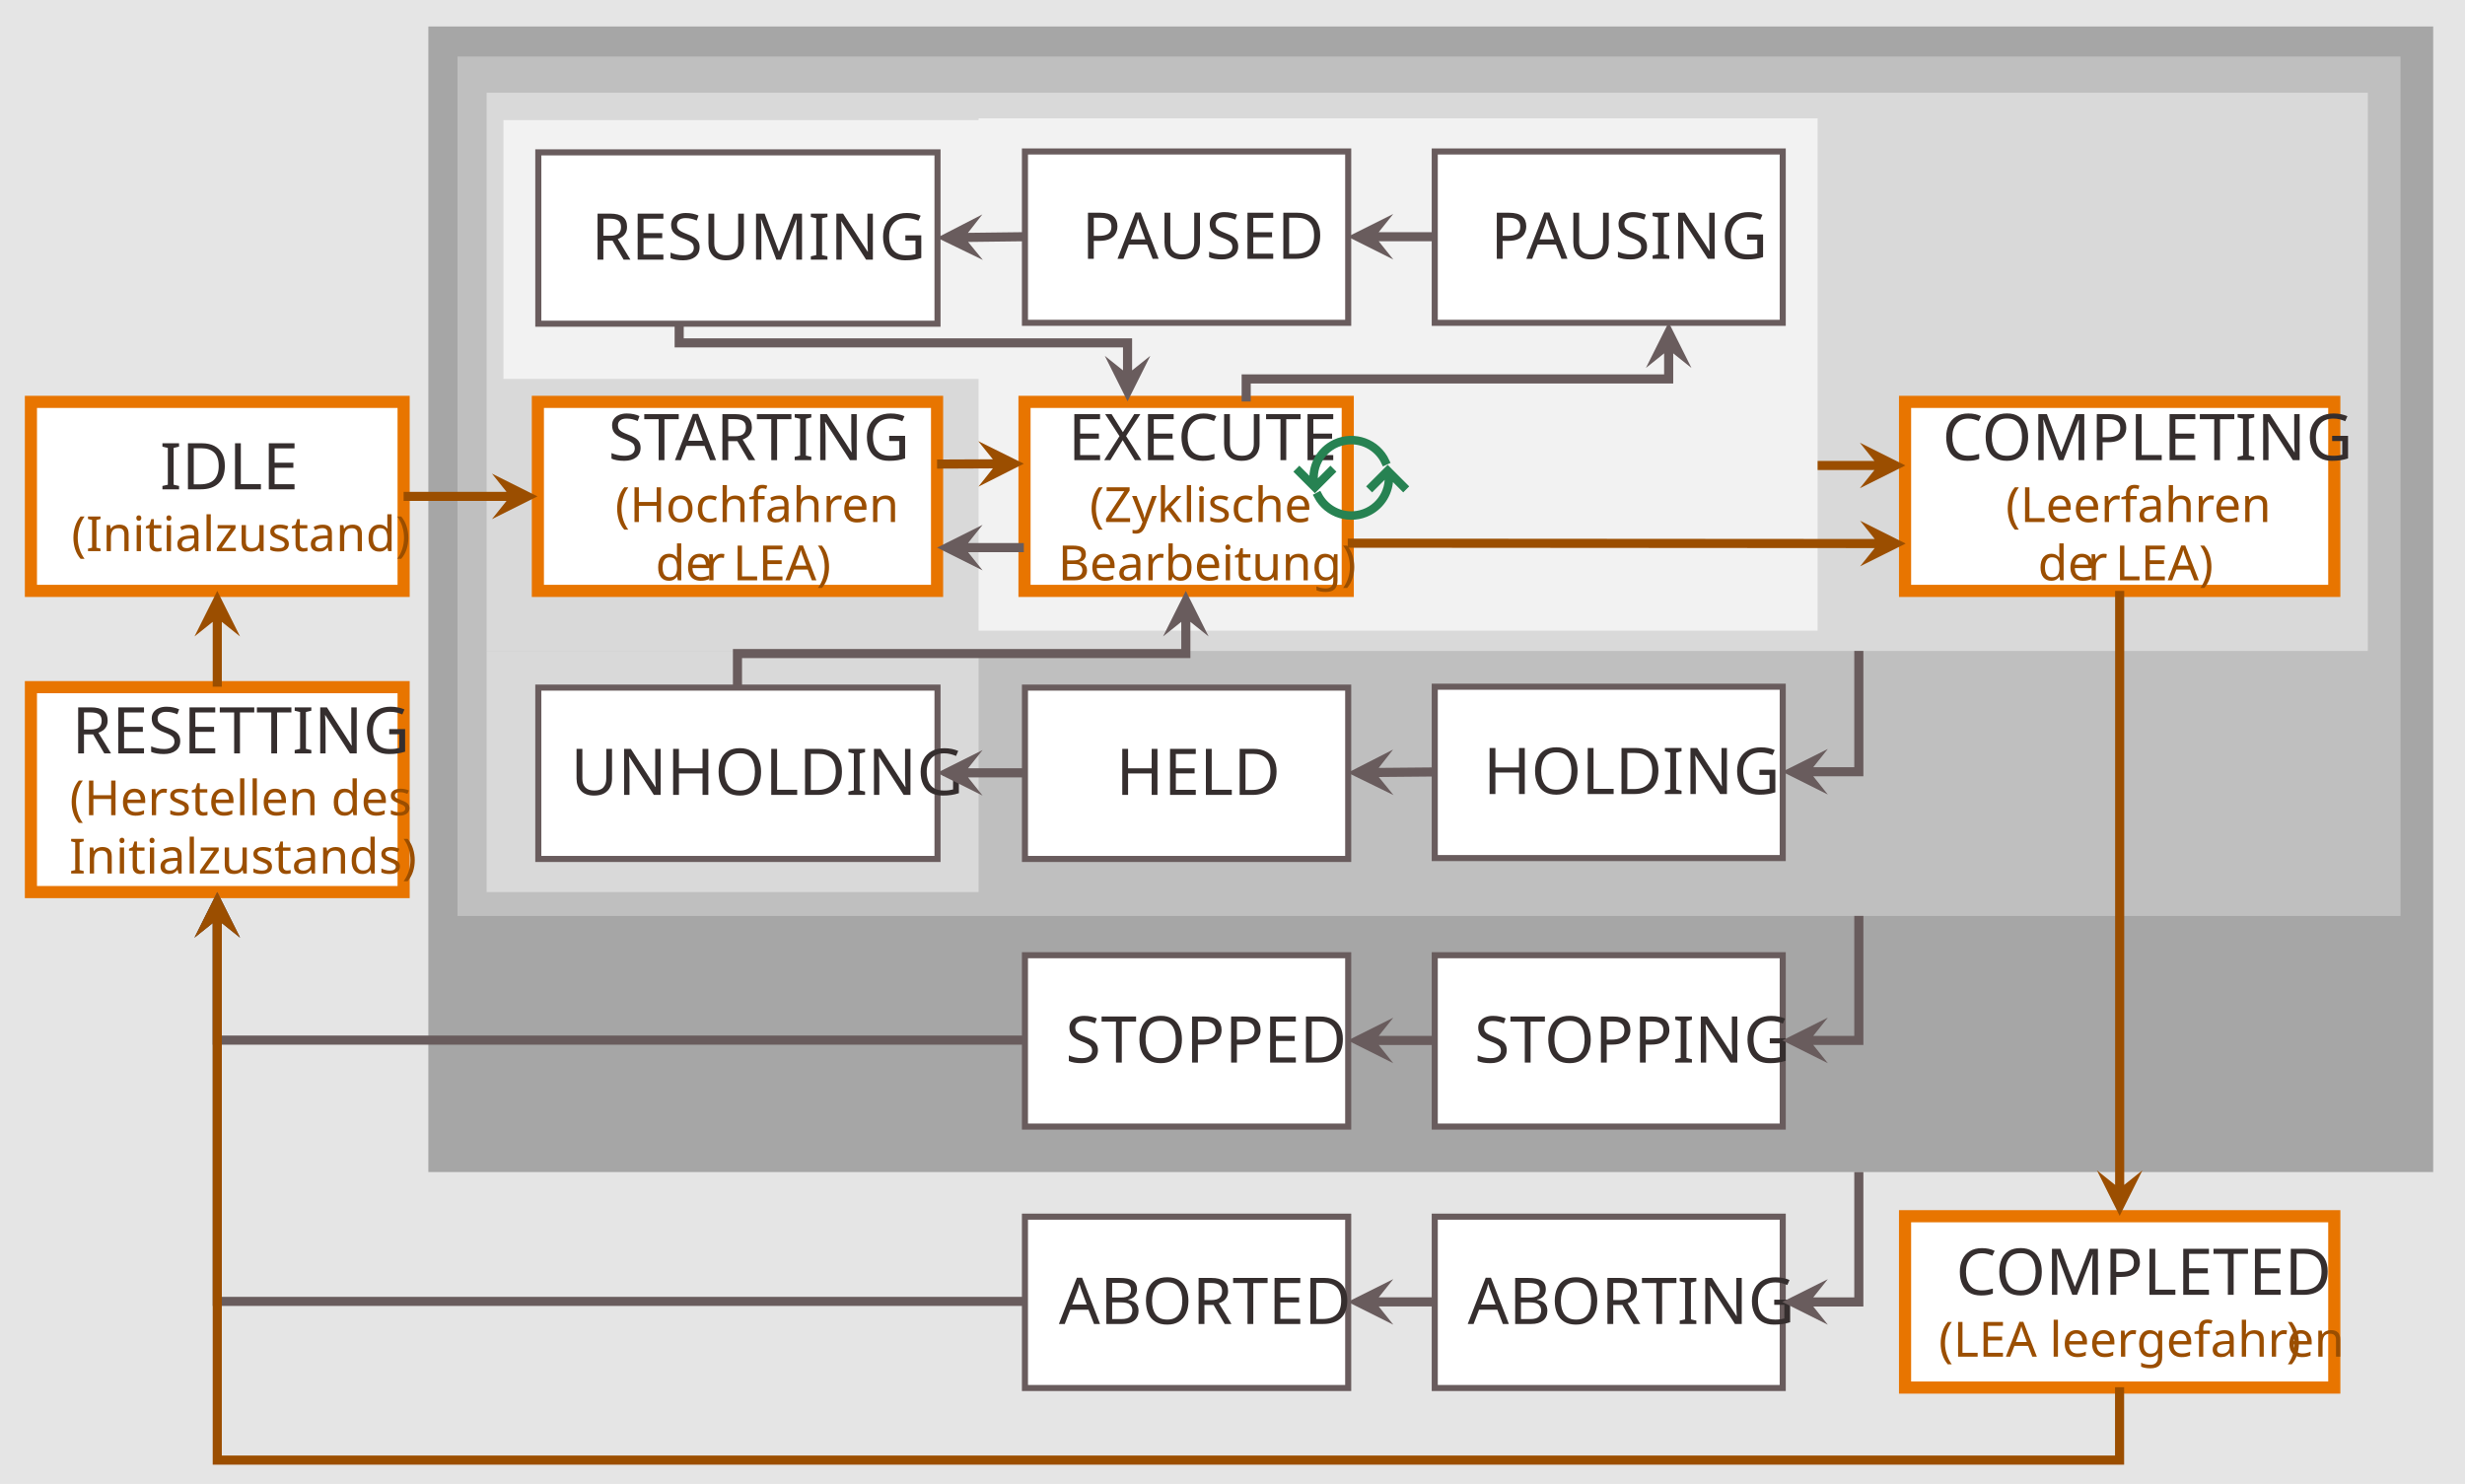
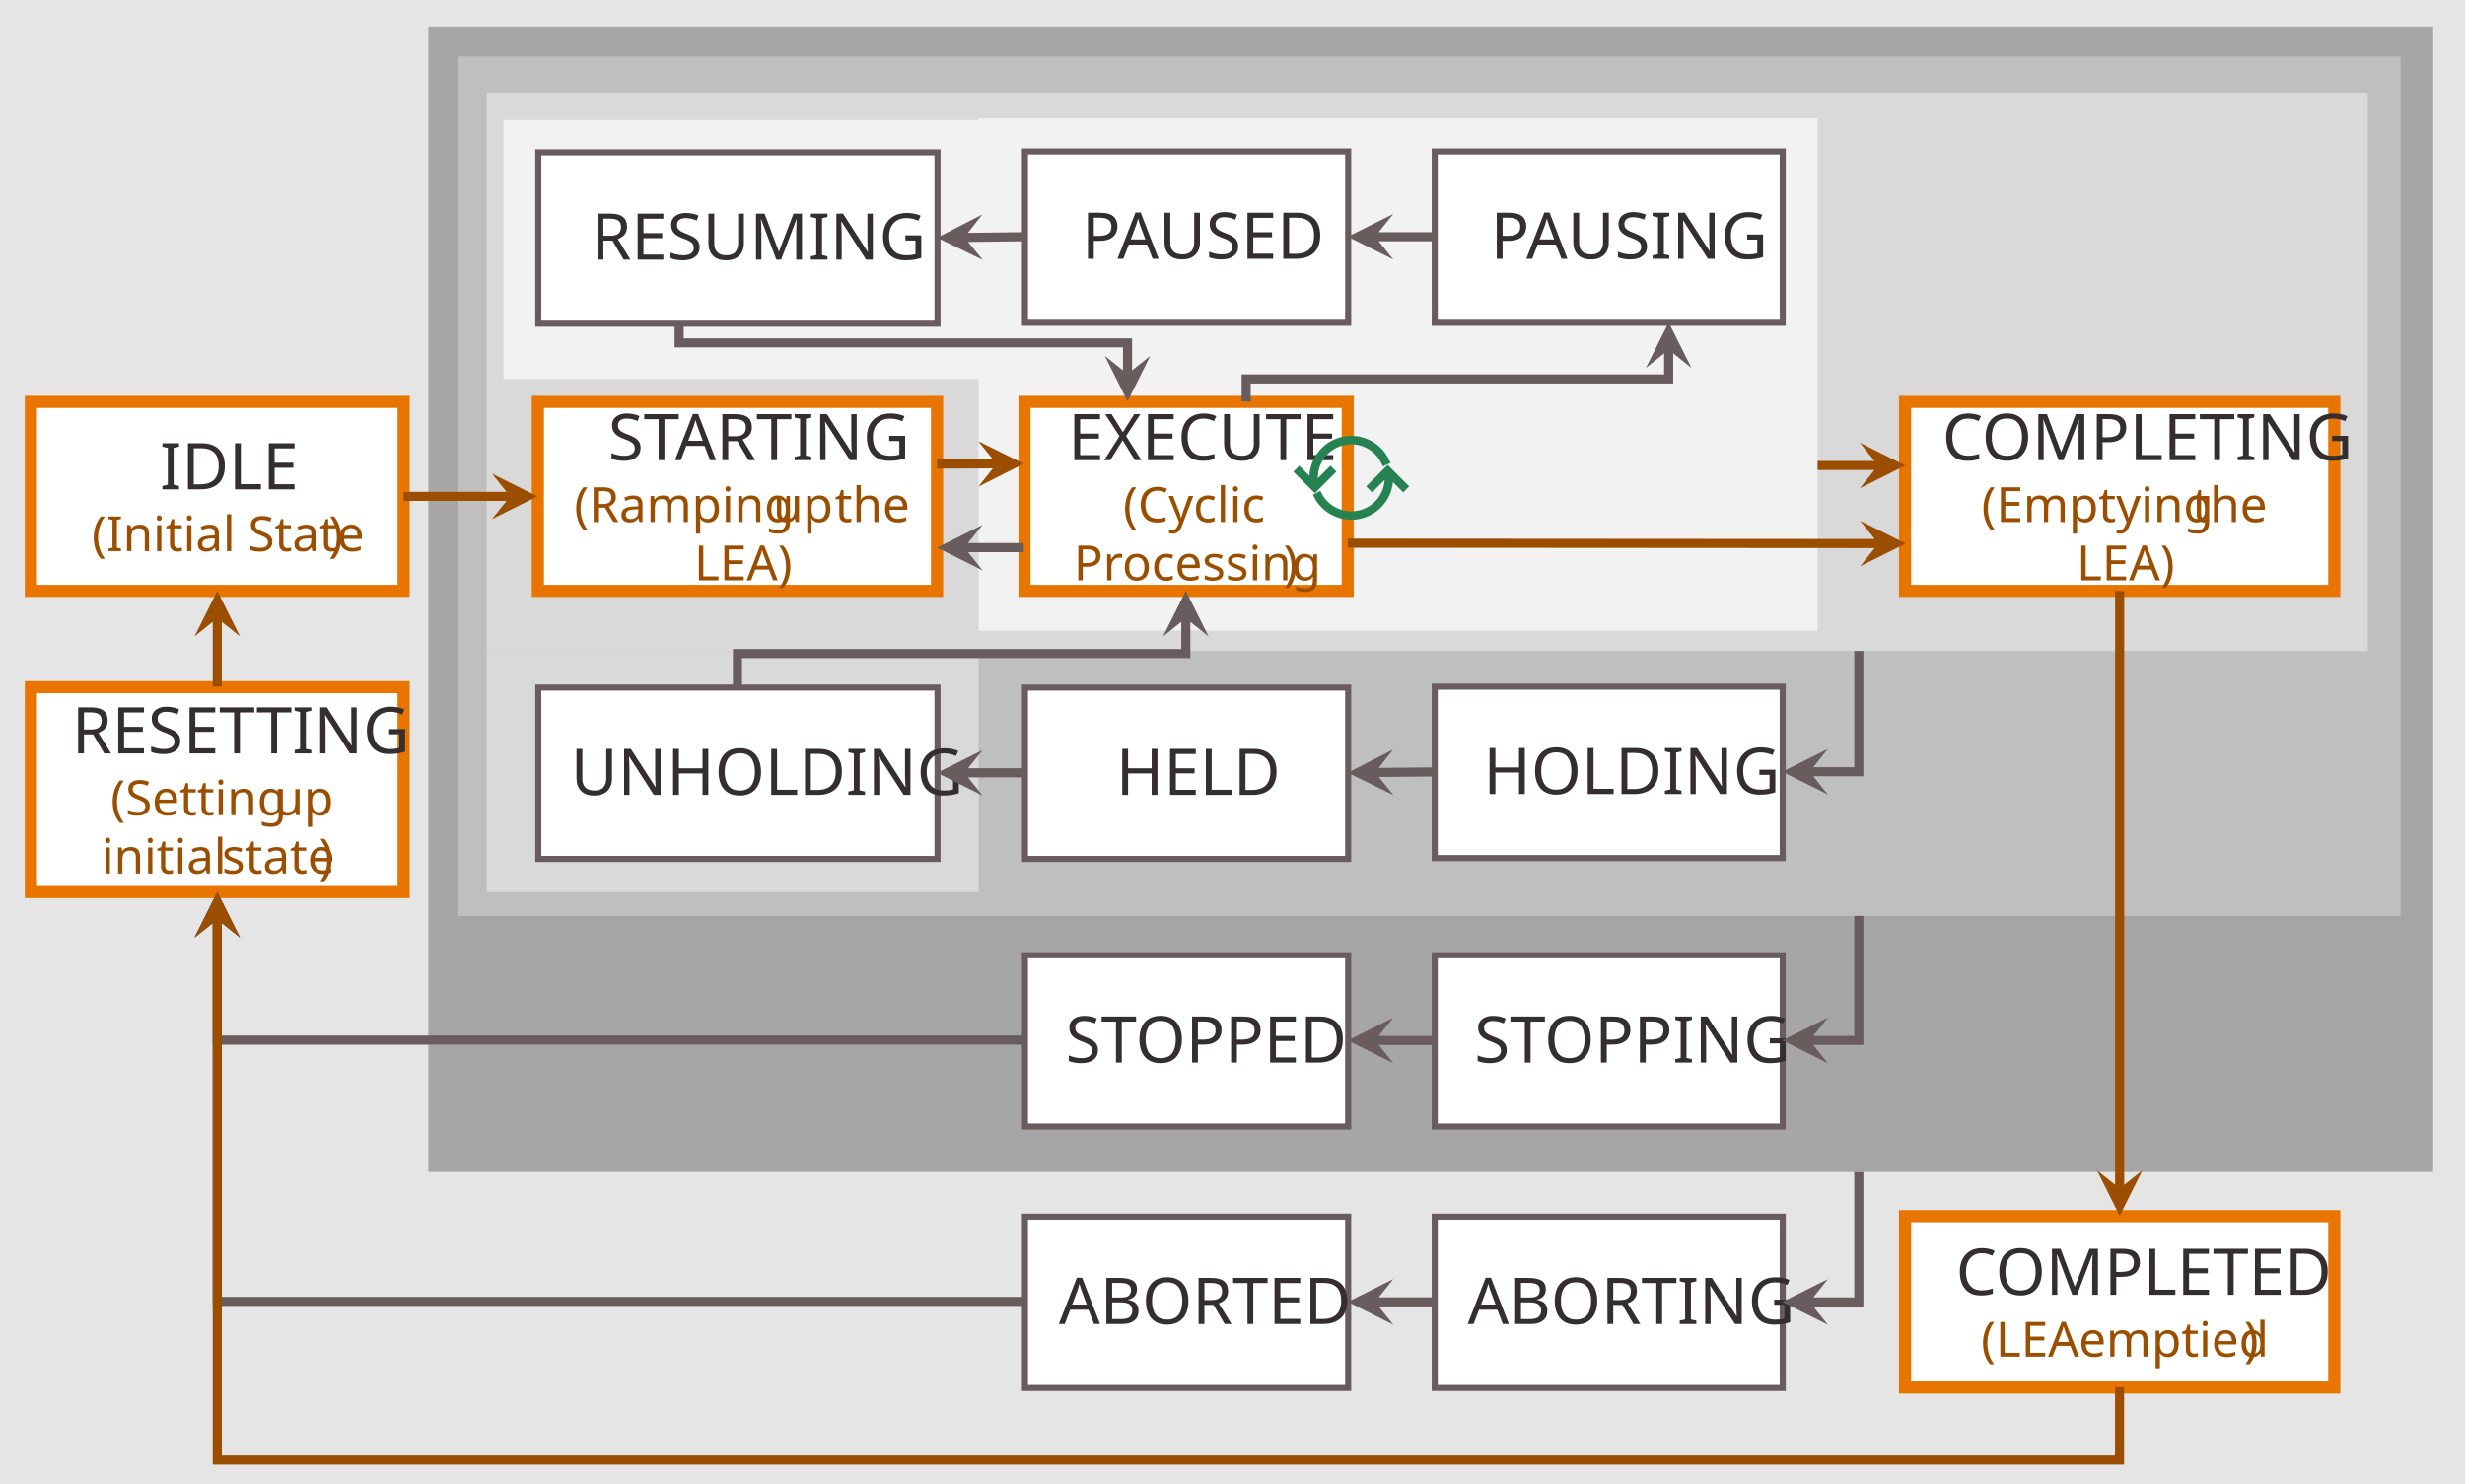
<svg xmlns="http://www.w3.org/2000/svg" width="2791" height="1680" xml:space="preserve" overflow="hidden">
  <defs>
    <clipPath id="clip0">
      <rect x="602" y="365" width="2791" height="1680" />
    </clipPath>
  </defs>
  <g clip-path="url(#clip0)" transform="translate(-602 -365)">
    <rect x="602" y="365" width="2791" height="1680" fill="#E5E5E5" />
    <rect x="1087" y="395" width="2270" height="1297" fill="#A6A6A6" />
    <rect x="1120" y="429" width="2200" height="973" fill="#BFBFBF" />
    <rect x="1153" y="1102" width="557" height="273" fill="#D9D9D9" />
    <rect x="1153" y="470" width="2130" height="632" fill="#D9D9D9" />
    <rect x="1172" y="501" width="550" height="293" fill="#F2F2F2" />
    <rect x="1710" y="499" width="950" height="580" fill="#F2F2F2" />
    <rect x="637" y="820" width="422" height="214" stroke="#E87500" stroke-width="13.75" stroke-miterlimit="8" fill="#FFFFFF" />
-     <text fill="#352E2E" font-family="Calibri,Calibri_MSFontService,sans-serif" font-weight="400" font-size="73" transform="matrix(1 0 0 1 782.981 919)">IDLE</text>
-     <text fill="#9B4E00" font-family="Calibri,Calibri_MSFontService,sans-serif" font-weight="400" font-size="55" transform="matrix(1 0 0 1 682.927 989)">(Initialzustand)</text>
+     <text fill="#352E2E" font-family="Calibri,Calibri_MSFontService,sans-serif" font-weight="400" font-size="73" transform="matrix(1 0 0 1 782.992 919)">IDLE</text>
+     <text fill="#9B4E00" font-family="Calibri,Calibri_MSFontService,sans-serif" font-weight="400" font-size="55" transform="matrix(1 0 0 1 705.947 989)">(</text>
+     <text fill="#9B4E00" font-family="Calibri,Calibri_MSFontService,sans-serif" font-weight="400" font-size="55" transform="matrix(1 0 0 1 722.561 989)">Initial State</text>
+     <text fill="#9B4E00" font-family="Calibri,Calibri_MSFontService,sans-serif" font-weight="400" font-size="55" transform="matrix(1 0 0 1 974.026 989)">)</text>
    <rect x="1211" y="820" width="452" height="214" stroke="#E87500" stroke-width="13.75" stroke-miterlimit="8" fill="#FFFFFF" />
-     <text fill="#352E2E" font-family="Calibri,Calibri_MSFontService,sans-serif" font-weight="400" font-size="73" transform="matrix(1 0 0 1 1290.66 886)">STARTING</text>
-     <text fill="#9B4E00" font-family="Calibri,Calibri_MSFontService,sans-serif" font-weight="400" font-size="55" transform="matrix(1 0 0 1 1298.57 956)">(Hochfahren </text>
-     <text fill="#9B4E00" font-family="Calibri,Calibri_MSFontService,sans-serif" font-weight="400" font-size="55" transform="matrix(1 0 0 1 1344.2 1022)">de</text>
-     <text fill="#9B4E00" font-family="Calibri,Calibri_MSFontService,sans-serif" font-weight="400" font-size="55" transform="matrix(1 0 0 1 1400.34 1022)">r</text>
-     <text fill="#9B4E00" font-family="Calibri,Calibri_MSFontService,sans-serif" font-weight="400" font-size="55" transform="matrix(1 0 0 1 1431.85 1022)">LEA)</text>
+     <text fill="#352E2E" font-family="Calibri,Calibri_MSFontService,sans-serif" font-weight="400" font-size="73" transform="matrix(1 0 0 1 1290.68 886)">STARTING</text>
+     <text fill="#9B4E00" font-family="Calibri,Calibri_MSFontService,sans-serif" font-weight="400" font-size="55" transform="matrix(1 0 0 1 1252.24 956)">(</text>
+     <text fill="#9B4E00" font-family="Calibri,Calibri_MSFontService,sans-serif" font-weight="400" font-size="55" transform="matrix(1 0 0 1 1268.86 956)">Ramping</text>
+     <text fill="#9B4E00" font-family="Calibri,Calibri_MSFontService,sans-serif" font-weight="400" font-size="55" transform="matrix(1 0 0 1 1477.4 956)">up</text>
+     <text fill="#9B4E00" font-family="Calibri,Calibri_MSFontService,sans-serif" font-weight="400" font-size="55" transform="matrix(1 0 0 1 1547.3 956)">the</text>
+     <text fill="#9B4E00" font-family="Calibri,Calibri_MSFontService,sans-serif" font-weight="400" font-size="55" transform="matrix(1 0 0 1 1388.05 1022)">LEA)</text>
    <rect x="1762" y="820" width="366" height="214" stroke="#E87500" stroke-width="13.75" stroke-miterlimit="8" fill="#FFFFFF" />
    <text fill="#352E2E" font-family="Calibri,Calibri_MSFontService,sans-serif" font-weight="400" font-size="73" transform="matrix(1 0 0 1 1811.33 886)">EXECUTE</text>
-     <text fill="#9B4E00" font-family="Calibri,Calibri_MSFontService,sans-serif" font-weight="400" font-size="55" transform="matrix(1 0 0 1 1835.74 956)">(Zyklische </text>
-     <text fill="#9B4E00" font-family="Calibri,Calibri_MSFontService,sans-serif" font-weight="400" font-size="55" transform="matrix(1 0 0 1 1800.01 1022)">Bearbeitung)</text>
+     <text fill="#9B4E00" font-family="Calibri,Calibri_MSFontService,sans-serif" font-weight="400" font-size="55" transform="matrix(1 0 0 1 1873.69 956)">(</text>
+     <text fill="#9B4E00" font-family="Calibri,Calibri_MSFontService,sans-serif" font-weight="400" font-size="55" transform="matrix(1 0 0 1 1890.31 956)">Cyclic</text>
+     <text fill="#9B4E00" font-family="Calibri,Calibri_MSFontService,sans-serif" font-weight="400" font-size="55" transform="matrix(1 0 0 1 1817.64 1022)">Processing</text>
+     <text fill="#9B4E00" font-family="Calibri,Calibri_MSFontService,sans-serif" font-weight="400" font-size="55" transform="matrix(1 0 0 1 2055.08 1022)">)</text>
    <rect x="1211.5" y="537.5" width="452" height="194" stroke="#695C5D" stroke-width="6.875" stroke-miterlimit="8" fill="#FFFFFF" />
    <text fill="#352E2E" font-family="Calibri,Calibri_MSFontService,sans-serif" font-weight="400" font-size="73" transform="matrix(1 0 0 1 1271.51 659)">RESUMING</text>
    <rect x="2759" y="820" width="486" height="214" stroke="#E87500" stroke-width="13.75" stroke-miterlimit="8" fill="#FFFFFF" />
    <text fill="#352E2E" font-family="Calibri,Calibri_MSFontService,sans-serif" font-weight="400" font-size="73" transform="matrix(1 0 0 1 2801.13 886)">COMPLETING</text>
-     <text fill="#9B4E00" font-family="Calibri,Calibri_MSFontService,sans-serif" font-weight="400" font-size="55" transform="matrix(1 0 0 1 2873.04 956)">(Leerfahren </text>
-     <text fill="#9B4E00" font-family="Calibri,Calibri_MSFontService,sans-serif" font-weight="400" font-size="55" transform="matrix(1 0 0 1 2909.38 1022)">de</text>
-     <text fill="#9B4E00" font-family="Calibri,Calibri_MSFontService,sans-serif" font-weight="400" font-size="55" transform="matrix(1 0 0 1 2965.53 1022)">r</text>
-     <text fill="#9B4E00" font-family="Calibri,Calibri_MSFontService,sans-serif" font-weight="400" font-size="55" transform="matrix(1 0 0 1 2997.04 1022)">LEA)</text>
+     <text fill="#9B4E00" font-family="Calibri,Calibri_MSFontService,sans-serif" font-weight="400" font-size="55" transform="matrix(1 0 0 1 2845.63 956)">(</text>
+     <text fill="#9B4E00" font-family="Calibri,Calibri_MSFontService,sans-serif" font-weight="400" font-size="55" transform="matrix(1 0 0 1 2862.24 956)">Emptying</text>
+     <text fill="#9B4E00" font-family="Calibri,Calibri_MSFontService,sans-serif" font-weight="400" font-size="55" transform="matrix(1 0 0 1 3084.28 956)">the</text>
+     <text fill="#9B4E00" font-family="Calibri,Calibri_MSFontService,sans-serif" font-weight="400" font-size="55" transform="matrix(1 0 0 1 2953.22 1022)">LEA)</text>
    <rect x="1762.5" y="536.5" width="366" height="194" stroke="#695C5D" stroke-width="6.875" stroke-miterlimit="8" fill="#FFFFFF" />
    <text fill="#352E2E" font-family="Calibri,Calibri_MSFontService,sans-serif" font-weight="400" font-size="73" transform="matrix(1 0 0 1 1826.78 658)">PAUSED</text>
    <rect x="2226.5" y="536.5" width="394" height="194" stroke="#695C5D" stroke-width="6.875" stroke-miterlimit="8" fill="#FFFFFF" />
    <text fill="#352E2E" font-family="Calibri,Calibri_MSFontService,sans-serif" font-weight="400" font-size="73" transform="matrix(1 0 0 1 2289.67 658)">PAUSING</text>
    <rect x="2759" y="1742" width="486" height="194" stroke="#E87500" stroke-width="13.75" stroke-miterlimit="8" fill="#FFFFFF" />
-     <text fill="#352E2E" font-family="Calibri,Calibri_MSFontService,sans-serif" font-weight="400" font-size="73" transform="matrix(1 0 0 1 2816.58 1831)">COMPLETED</text>
-     <text fill="#9B4E00" font-family="Calibri,Calibri_MSFontService,sans-serif" font-weight="400" font-size="55" transform="matrix(1 0 0 1 2797.13 1901)">(</text>
-     <text fill="#9B4E00" font-family="Calibri,Calibri_MSFontService,sans-serif" font-weight="400" font-size="55" transform="matrix(1 0 0 1 2813.74 1901)">LEA leergefahren</text>
-     <text fill="#9B4E00" font-family="Calibri,Calibri_MSFontService,sans-serif" font-weight="400" font-size="55" transform="matrix(1 0 0 1 3190.63 1901)">)</text>
+     <text fill="#352E2E" font-family="Calibri,Calibri_MSFontService,sans-serif" font-weight="400" font-size="73" transform="matrix(1 0 0 1 2816.59 1831)">COMPLETED</text>
+     <text fill="#9B4E00" font-family="Calibri,Calibri_MSFontService,sans-serif" font-weight="400" font-size="55" transform="matrix(1 0 0 1 2845.06 1901)">(LEA </text>
+     <text fill="#9B4E00" font-family="Calibri,Calibri_MSFontService,sans-serif" font-weight="400" font-size="55" transform="matrix(1 0 0 1 2955.61 1901)">emptied</text>
+     <text fill="#9B4E00" font-family="Calibri,Calibri_MSFontService,sans-serif" font-weight="400" font-size="55" transform="matrix(1 0 0 1 3142.7 1901)">)</text>
    <rect x="637" y="1143" width="422" height="232" stroke="#E87500" stroke-width="13.75" stroke-miterlimit="8" fill="#FFFFFF" />
-     <text fill="#352E2E" font-family="Calibri,Calibri_MSFontService,sans-serif" font-weight="400" font-size="73" transform="matrix(1 0 0 1 683.442 1218)">RESETTING</text>
-     <text fill="#9B4E00" font-family="Calibri,Calibri_MSFontService,sans-serif" font-weight="400" font-size="55" transform="matrix(1 0 0 1 680.945 1288)">(Herstellen des </text>
-     <text fill="#9B4E00" font-family="Calibri,Calibri_MSFontService,sans-serif" font-weight="400" font-size="55" transform="matrix(1 0 0 1 680.349 1354)">Initialzustands)</text>
+     <text fill="#352E2E" font-family="Calibri,Calibri_MSFontService,sans-serif" font-weight="400" font-size="73" transform="matrix(1 0 0 1 683.431 1218)">RESETTING</text>
+     <text fill="#9B4E00" font-family="Calibri,Calibri_MSFontService,sans-serif" font-weight="400" font-size="55" transform="matrix(1 0 0 1 727.362 1288)">(</text>
+     <text fill="#9B4E00" font-family="Calibri,Calibri_MSFontService,sans-serif" font-weight="400" font-size="55" transform="matrix(1 0 0 1 743.977 1288)">Setting </text>
+     <text fill="#9B4E00" font-family="Calibri,Calibri_MSFontService,sans-serif" font-weight="400" font-size="55" transform="matrix(1 0 0 1 911.91 1288)">up</text>
+     <text fill="#9B4E00" font-family="Calibri,Calibri_MSFontService,sans-serif" font-weight="400" font-size="55" transform="matrix(1 0 0 1 716.844 1354)">initial </text>
+     <text fill="#9B4E00" font-family="Calibri,Calibri_MSFontService,sans-serif" font-weight="400" font-size="55" transform="matrix(1 0 0 1 853.198 1354)">state</text>
+     <text fill="#9B4E00" font-family="Calibri,Calibri_MSFontService,sans-serif" font-weight="400" font-size="55" transform="matrix(1 0 0 1 963.106 1354)">)</text>
    <rect x="1211.5" y="1143.5" width="452" height="194" stroke="#695C5D" stroke-width="6.875" stroke-miterlimit="8" fill="#FFFFFF" />
    <text fill="#352E2E" font-family="Calibri,Calibri_MSFontService,sans-serif" font-weight="400" font-size="73" transform="matrix(1 0 0 1 1248.23 1265)">UNHOLDING</text>
    <rect x="1762.5" y="1143.5" width="366" height="194" stroke="#695C5D" stroke-width="6.875" stroke-miterlimit="8" fill="#FFFFFF" />
    <text fill="#352E2E" font-family="Calibri,Calibri_MSFontService,sans-serif" font-weight="400" font-size="73" transform="matrix(1 0 0 1 1865.61 1265)">HELD</text>
    <rect x="2226.5" y="1142.5" width="394" height="194" stroke="#695C5D" stroke-width="6.875" stroke-miterlimit="8" fill="#FFFFFF" />
    <text fill="#352E2E" font-family="Calibri,Calibri_MSFontService,sans-serif" font-weight="400" font-size="73" transform="matrix(1 0 0 1 2281.52 1264)">HOLDING</text>
    <rect x="1762.5" y="1446.5" width="366" height="194" stroke="#695C5D" stroke-width="6.875" stroke-miterlimit="8" fill="#FFFFFF" />
    <text fill="#352E2E" font-family="Calibri,Calibri_MSFontService,sans-serif" font-weight="400" font-size="73" transform="matrix(1 0 0 1 1808.47 1568)">STOPPED</text>
    <rect x="2226.5" y="1446.5" width="394" height="194" stroke="#695C5D" stroke-width="6.875" stroke-miterlimit="8" fill="#FFFFFF" />
    <text fill="#352E2E" font-family="Calibri,Calibri_MSFontService,sans-serif" font-weight="400" font-size="73" transform="matrix(1 0 0 1 2271.36 1568)">STOPPING</text>
    <rect x="1762.5" y="1742.5" width="366" height="194" stroke="#695C5D" stroke-width="6.875" stroke-miterlimit="8" fill="#FFFFFF" />
    <text fill="#352E2E" font-family="Calibri,Calibri_MSFontService,sans-serif" font-weight="400" font-size="73" transform="matrix(1 0 0 1 1800.94 1864)">ABORTED</text>
    <rect x="2226.5" y="1742.5" width="394" height="194" stroke="#695C5D" stroke-width="6.875" stroke-miterlimit="8" fill="#FFFFFF" />
    <text fill="#352E2E" font-family="Calibri,Calibri_MSFontService,sans-serif" font-weight="400" font-size="73" transform="matrix(1 0 0 1 2263.83 1864)">ABORTING</text>
    <path d="M1059 921.844 1179.63 921.844 1179.63 932.157 1059 932.156ZM1179.63 927 1159 901.219 1210.56 927 1159 952.782Z" fill="#9B4E00" />
    <path d="M0.022-5.156 67.317-4.867 67.273 5.445-0.022 5.156ZM67.295 0.289 46.781-25.58 98.232 0.422 46.559 25.982Z" fill="#9B4E00" transform="matrix(1 0 0 -1 1663 890.422)" />
    <path d="M1693.94 979.844 1761.23 979.844 1761.23 990.156 1693.94 990.156ZM1693.94 985 1714.56 1010.78 1663 985 1714.56 959.219Z" fill="#695C5D" />
    <path d="M0-5.156 27.361-5.156 27.361 507.664 22.205 502.508 57.472 502.508 57.472 512.821 17.049 512.821 17.049 0 22.205 5.156 0 5.156ZM57.472 507.664 36.847 481.883 88.409 507.664 36.847 533.446Z" fill="#695C5D" transform="matrix(1.83697e-16 1 1 -1.83697e-16 1371 731)" />
    <path d="M30.997-4.786 98.294-3.98 98.171 6.331 30.874 5.526ZM30.935 0.37 51.25 26.396 0 0 51.867-25.163Z" fill="#695C5D" transform="matrix(1 0 0 -1 1663 634.175)" />
    <path d="M30.938-5.156 98.232-5.156 98.232 5.157 30.938 5.156ZM30.938 0 51.562 25.781 0 0 51.563-25.781Z" fill="#695C5D" transform="matrix(1 0 0 -1 2128 633)" />
    <path d="M2007.84 819.585 2007.84 788.887 2491.36 788.887 2486.2 794.043 2486.2 760.938 2496.51 760.938 2496.51 799.199 2013 799.199 2018.16 794.043 2018.16 819.585ZM2491.36 760.938 2465.58 781.563 2491.36 730 2517.14 781.563Z" fill="#695C5D" />
    <path d="M2128 974.844 2728.75 975.245 2728.75 985.558 2128 985.156ZM2728.75 980.402 2708.14 954.607 2759.69 980.422 2708.11 1006.17Z" fill="#9B4E00" />
    <path d="M2660 886.844 2728.43 886.844 2728.43 897.157 2660 897.156ZM2728.43 892 2707.81 866.219 2759.37 892 2707.81 917.781Z" fill="#9B4E00" />
    <path d="M2711.82 1102 2711.82 1243.93 2650.94 1243.93 2650.94 1233.61 2706.67 1233.61 2701.51 1238.77 2701.51 1102ZM2650.94 1238.77 2671.56 1264.55 2620 1238.77 2671.56 1212.99Z" fill="#695C5D" />
    <path d="M30.982-4.879 98.278-4.277 98.186 6.036 30.89 5.433ZM30.936 0.277 51.33 26.242 0 0 51.791-25.319Z" fill="#695C5D" transform="matrix(1 0 0 -1 2128 1239.88)" />
    <path d="M30.938-5.156 98.232-5.156 98.232 5.157 30.938 5.156ZM30.938 0 51.562 25.781 0 0 51.563-25.781Z" fill="#695C5D" transform="matrix(1 0 0 -1 1663 1240)" />
    <path d="M1431.84 1142.92 1431.84 1099.8 1944.66 1099.8 1939.51 1104.96 1939.51 1064.94 1949.82 1064.94 1949.82 1110.11 1437 1110.11 1442.16 1104.96 1442.16 1142.92ZM1944.66 1064.94 1918.88 1085.56 1944.66 1034 1970.45 1085.56Z" fill="#695C5D" />
    <path d="M2711.83 1402 2711.83 1548.1 2650.94 1548.1 2650.94 1537.79 2706.67 1537.79 2701.51 1542.95 2701.51 1402ZM2650.94 1542.95 2671.56 1568.73 2620 1542.95 2671.56 1517.17Z" fill="#695C5D" />
    <path d="M30.938-5.156 98.232-5.156 98.232 5.157 30.938 5.156ZM30.938 0 51.562 25.781 0 0 51.563-25.781Z" fill="#695C5D" transform="matrix(1 0 0 -1 2128 1543)" />
    <path d="M1761.3 1547.77 842.844 1547.77 842.844 1405.94 853.156 1405.94 853.156 1542.61 848 1537.46 1761.3 1537.46ZM848 1405.94 822.219 1426.56 848 1375 873.781 1426.56Z" fill="#695C5D" />
    <path d="M2711.82 1692 2711.82 1844.21 2650.94 1844.21 2650.94 1833.9 2706.67 1833.9 2701.51 1839.05 2701.51 1692ZM2650.94 1839.05 2671.56 1864.83 2620 1839.05 2671.56 1813.27Z" fill="#695C5D" />
    <path d="M30.938-5.156 98.232-5.156 98.232 5.157 30.938 5.156ZM30.938 0 51.562 25.781 0 0 51.563-25.781Z" fill="#695C5D" transform="matrix(1 0 0 -1 2128 1839)" />
    <path d="M1761.3 1843.58 842.844 1843.58 842.844 1405.94 853.156 1405.94 853.156 1838.42 848 1833.27 1761.3 1833.27ZM848 1405.94 822.219 1426.56 848 1375 873.781 1426.56Z" fill="#695C5D" />
    <path d="M3007.16 1034 3007.16 1710.66 2996.84 1710.66 2996.84 1034ZM3002 1710.66 3027.78 1690.04 3002 1741.6 2976.22 1690.04Z" fill="#9B4E00" />
    <path d="M0 5.156-82.5 5.156-77.344 0-77.344 2153.89-82.5 2148.74 529.678 2148.74 529.678 2159.05-87.656 2159.05-87.656-5.156 0-5.156ZM529.676 2153.89 509.051 2128.11 560.614 2153.89 509.051 2179.67Z" fill="#9B4E00" transform="matrix(-6.12323e-17 -1 -1 6.12323e-17 3001.89 1935.61)" />
    <path d="M853.156 1064.94 853.157 1142.49 842.844 1142.49 842.844 1064.94ZM848 1064.94 822.219 1085.56 848 1034 873.781 1085.56Z" fill="#9B4E00" />
    <g>
      <g>
        <g>
          <path d="M42.276 57.027 40.391 55.14 23.487 72.045C23.481 72.05 23.473 72.05 23.468 72.045 23.466 72.043 23.464 72.04 23.464 72.037 19.009 49.648 33.547 27.887 55.936 23.432 74.615 19.715 93.416 29.243 101.464 46.504L103.88 45.375C93.64 23.343 67.479 13.783 45.447 24.023 27.766 32.24 17.603 51.116 20.477 70.4 20.48 70.406 20.476 70.413 20.47 70.415 20.465 70.417 20.459 70.415 20.456 70.411L5.188 55.14 3.303 57.027 22.789 76.513Z" stroke="#278252" stroke-width="6.919" transform="matrix(1 0 0 1 2068 842)" />
          <path d="M85.724 73.685 87.609 75.571 104.889 58.291C104.894 58.285 104.903 58.285 104.908 58.291 104.91 58.293 104.912 58.295 104.912 58.299 108.157 80.797 92.55 101.667 70.051 104.912 68.047 105.201 66.025 105.342 64 105.333 48.698 105.347 34.642 96.897 27.479 83.375L25.124 84.625C36.505 106.096 63.136 114.275 84.607 102.894 99.006 95.262 108.007 80.296 108 64 108 62.884 107.948 61.767 107.867 60.653 107.867 60.646 107.873 60.64 107.88 60.64 107.883 60.64 107.886 60.641 107.888 60.643L122.815 75.576 124.7 73.691 105.211 54.197Z" stroke="#278252" stroke-width="6.919" transform="matrix(1 0 0 1 2068 842)" />
        </g>
      </g>
    </g>
  </g>
</svg>
